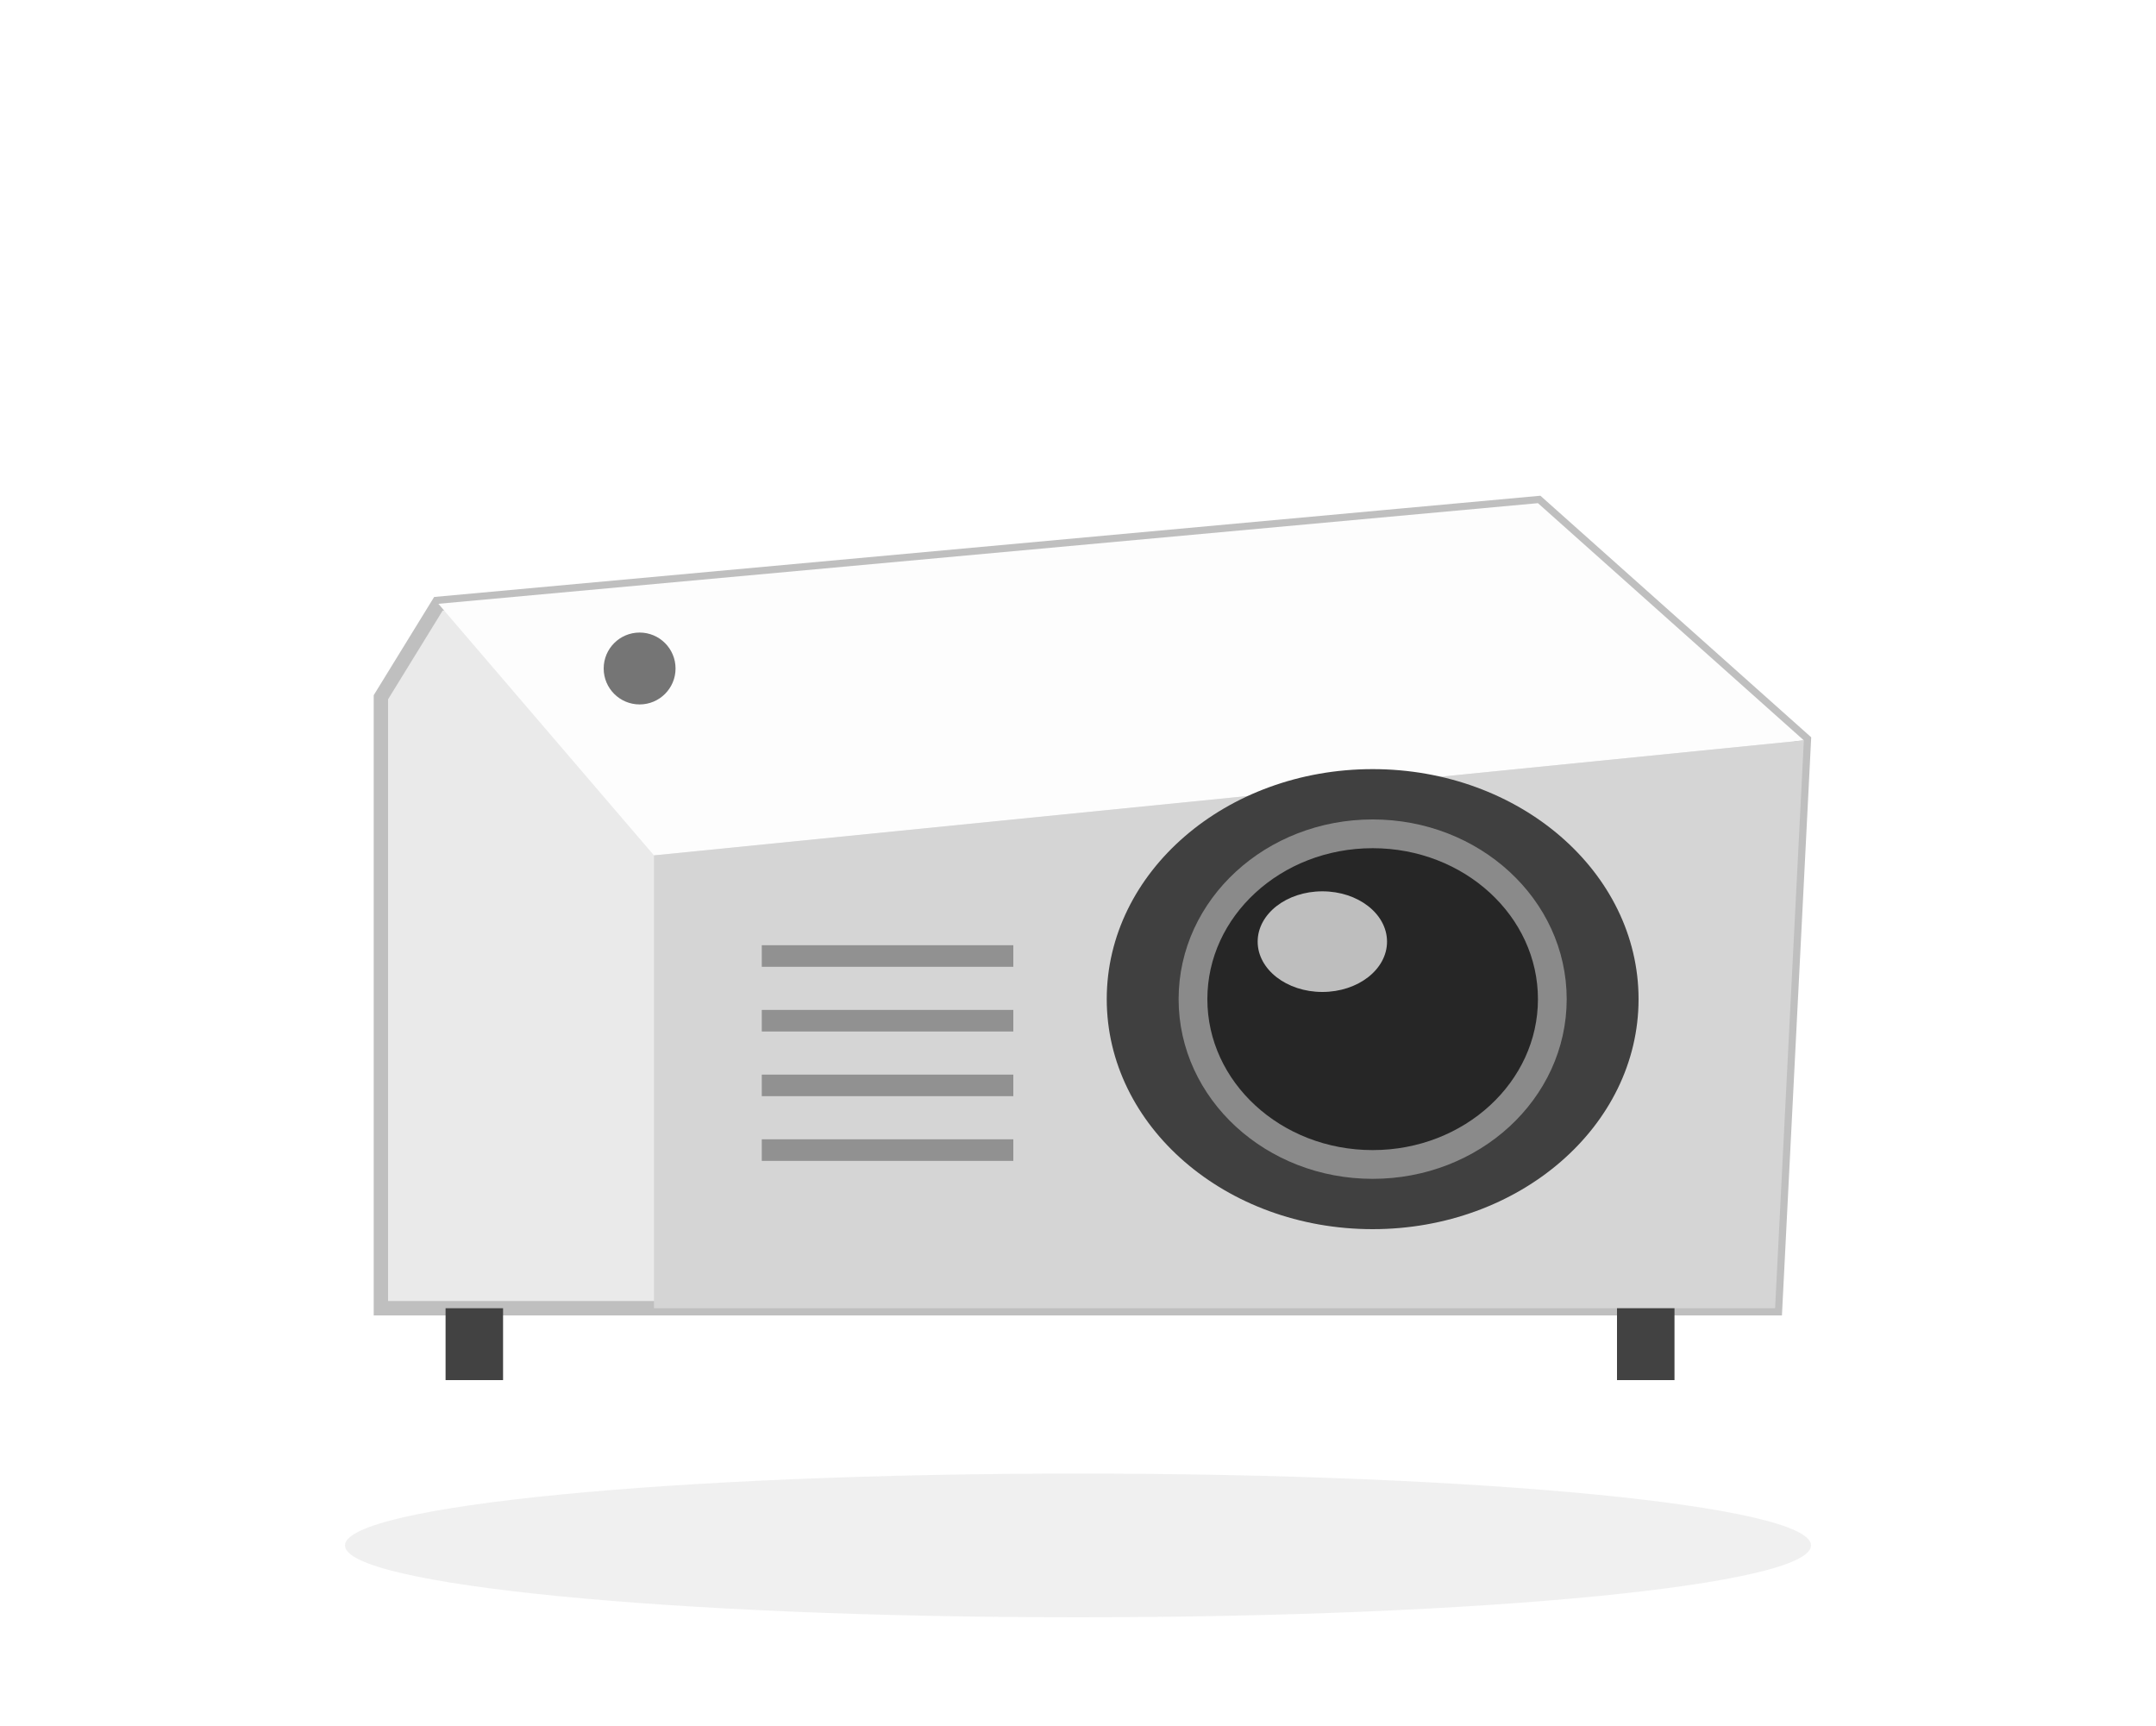
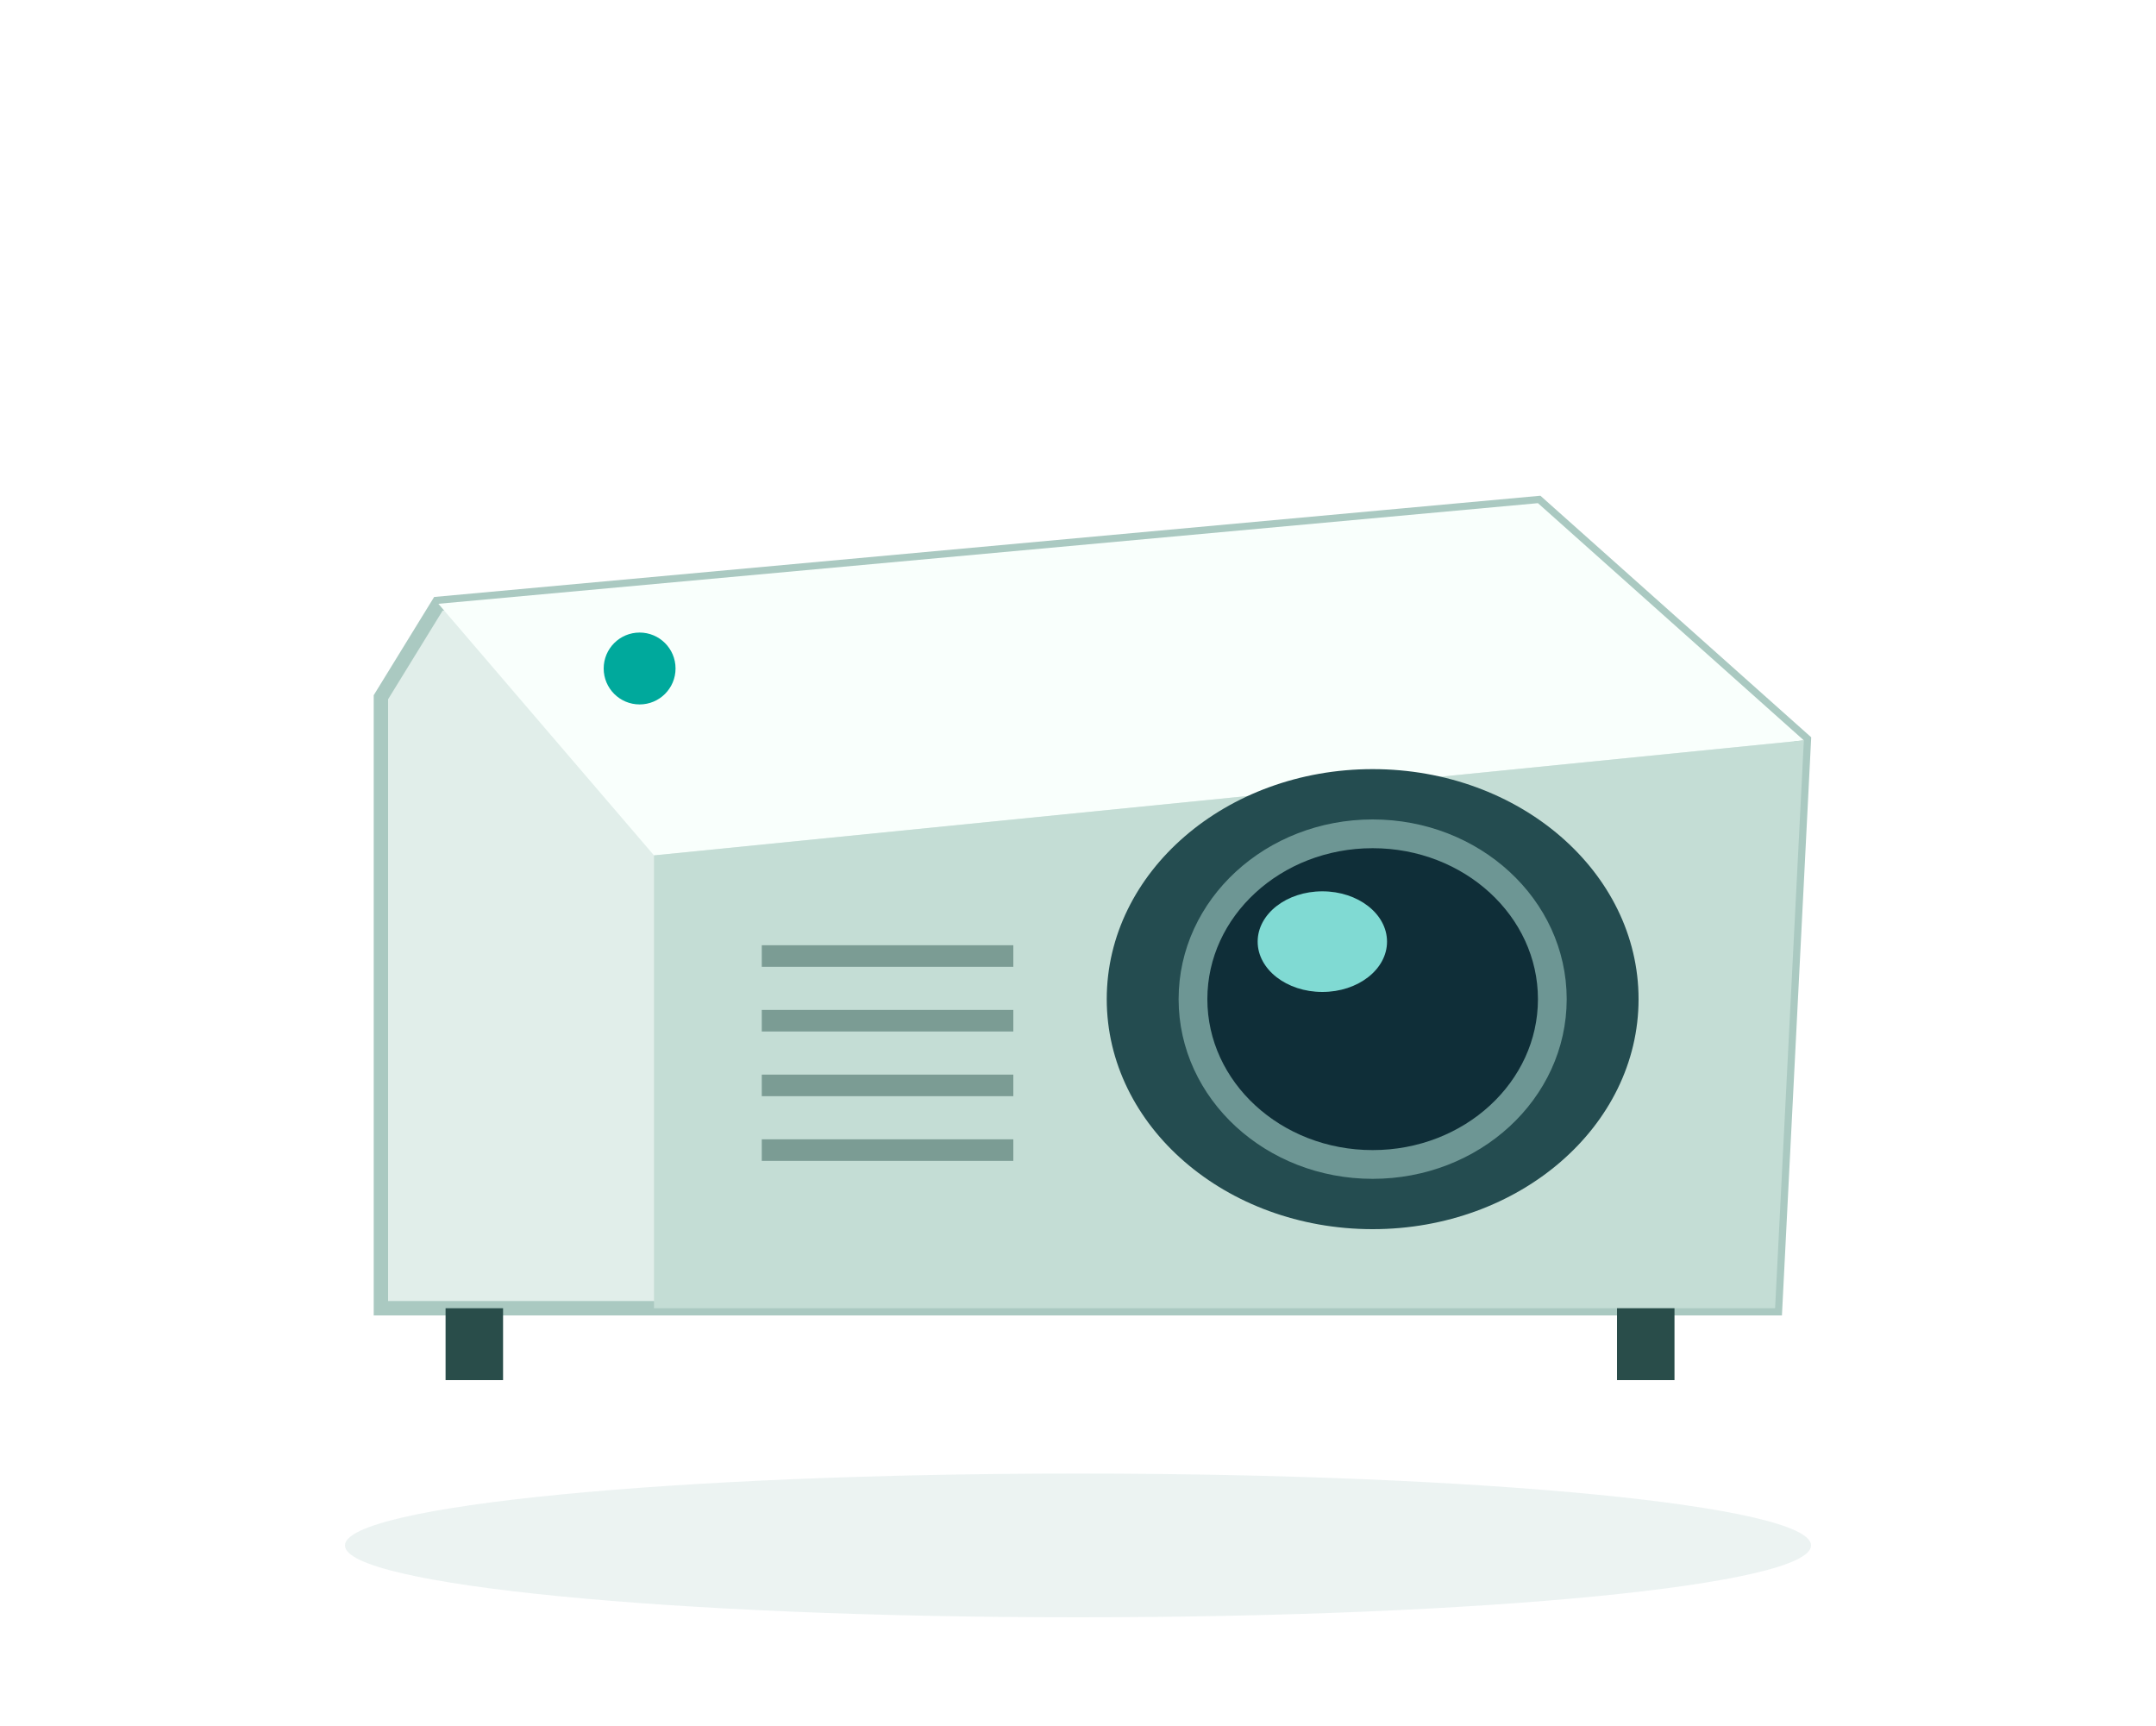
<svg xmlns="http://www.w3.org/2000/svg" viewBox="0 0 300 240">
-   <ellipse cx="150" cy="215" rx="102" ry="10" fill="#464646" opacity=".08" />
-   <path d="M61 84l153-14 37 33-4 79H53V97z" fill="#eaeaea" stroke="#bfbfbf" stroke-width="2" />
-   <path d="M61 84l153-14 37 33-160 16z" fill="#fdfdfd" />
-   <path d="M91 119l160-16-4 79H91z" fill="#d5d5d5" />
-   <ellipse cx="191" cy="139" rx="37" ry="32" fill="#404040" />
-   <ellipse cx="191" cy="139" rx="25" ry="23" fill="#262626" stroke="#8a8a8a" stroke-width="4" />
-   <ellipse cx="184" cy="131" rx="9" ry="7" fill="#bebebe" />
-   <path d="M106 133h35m-35 9h35m-35 9h35m-35 9h35" stroke="#919191" stroke-width="3" />
-   <circle cx="89" cy="93" r="5" fill="#757575" />
-   <path d="M66 182v10m163-10v10" stroke="#424242" stroke-width="8" />
+   <ellipse cx="150" cy="215" rx="102" ry="10" fill="#0a615b" opacity=".08" />
+   <path d="M61 84l153-14 37 33-4 79H53V97z" fill="#e1eeea" stroke="#aac9c1" stroke-width="2" />
+   <path d="M61 84l153-14 37 33-160 16z" fill="#f9fffc" />
+   <path d="M91 119l160-16-4 79H91z" fill="#c4ddd5" />
+   <ellipse cx="191" cy="139" rx="37" ry="32" fill="#244c50" />
+   <ellipse cx="191" cy="139" rx="25" ry="23" fill="#0f2e38" stroke="#6d9694" stroke-width="4" />
+   <ellipse cx="184" cy="131" rx="9" ry="7" fill="#80dad3" />
+   <path d="M106 133h35m-35 9h35m-35 9h35m-35 9h35" stroke="#7b9c94" stroke-width="3" />
+   <circle cx="89" cy="93" r="5" fill="#00a99c" />
+   <path d="M66 182v10m163-10v10" stroke="#294d4a" stroke-width="8" />
</svg>
